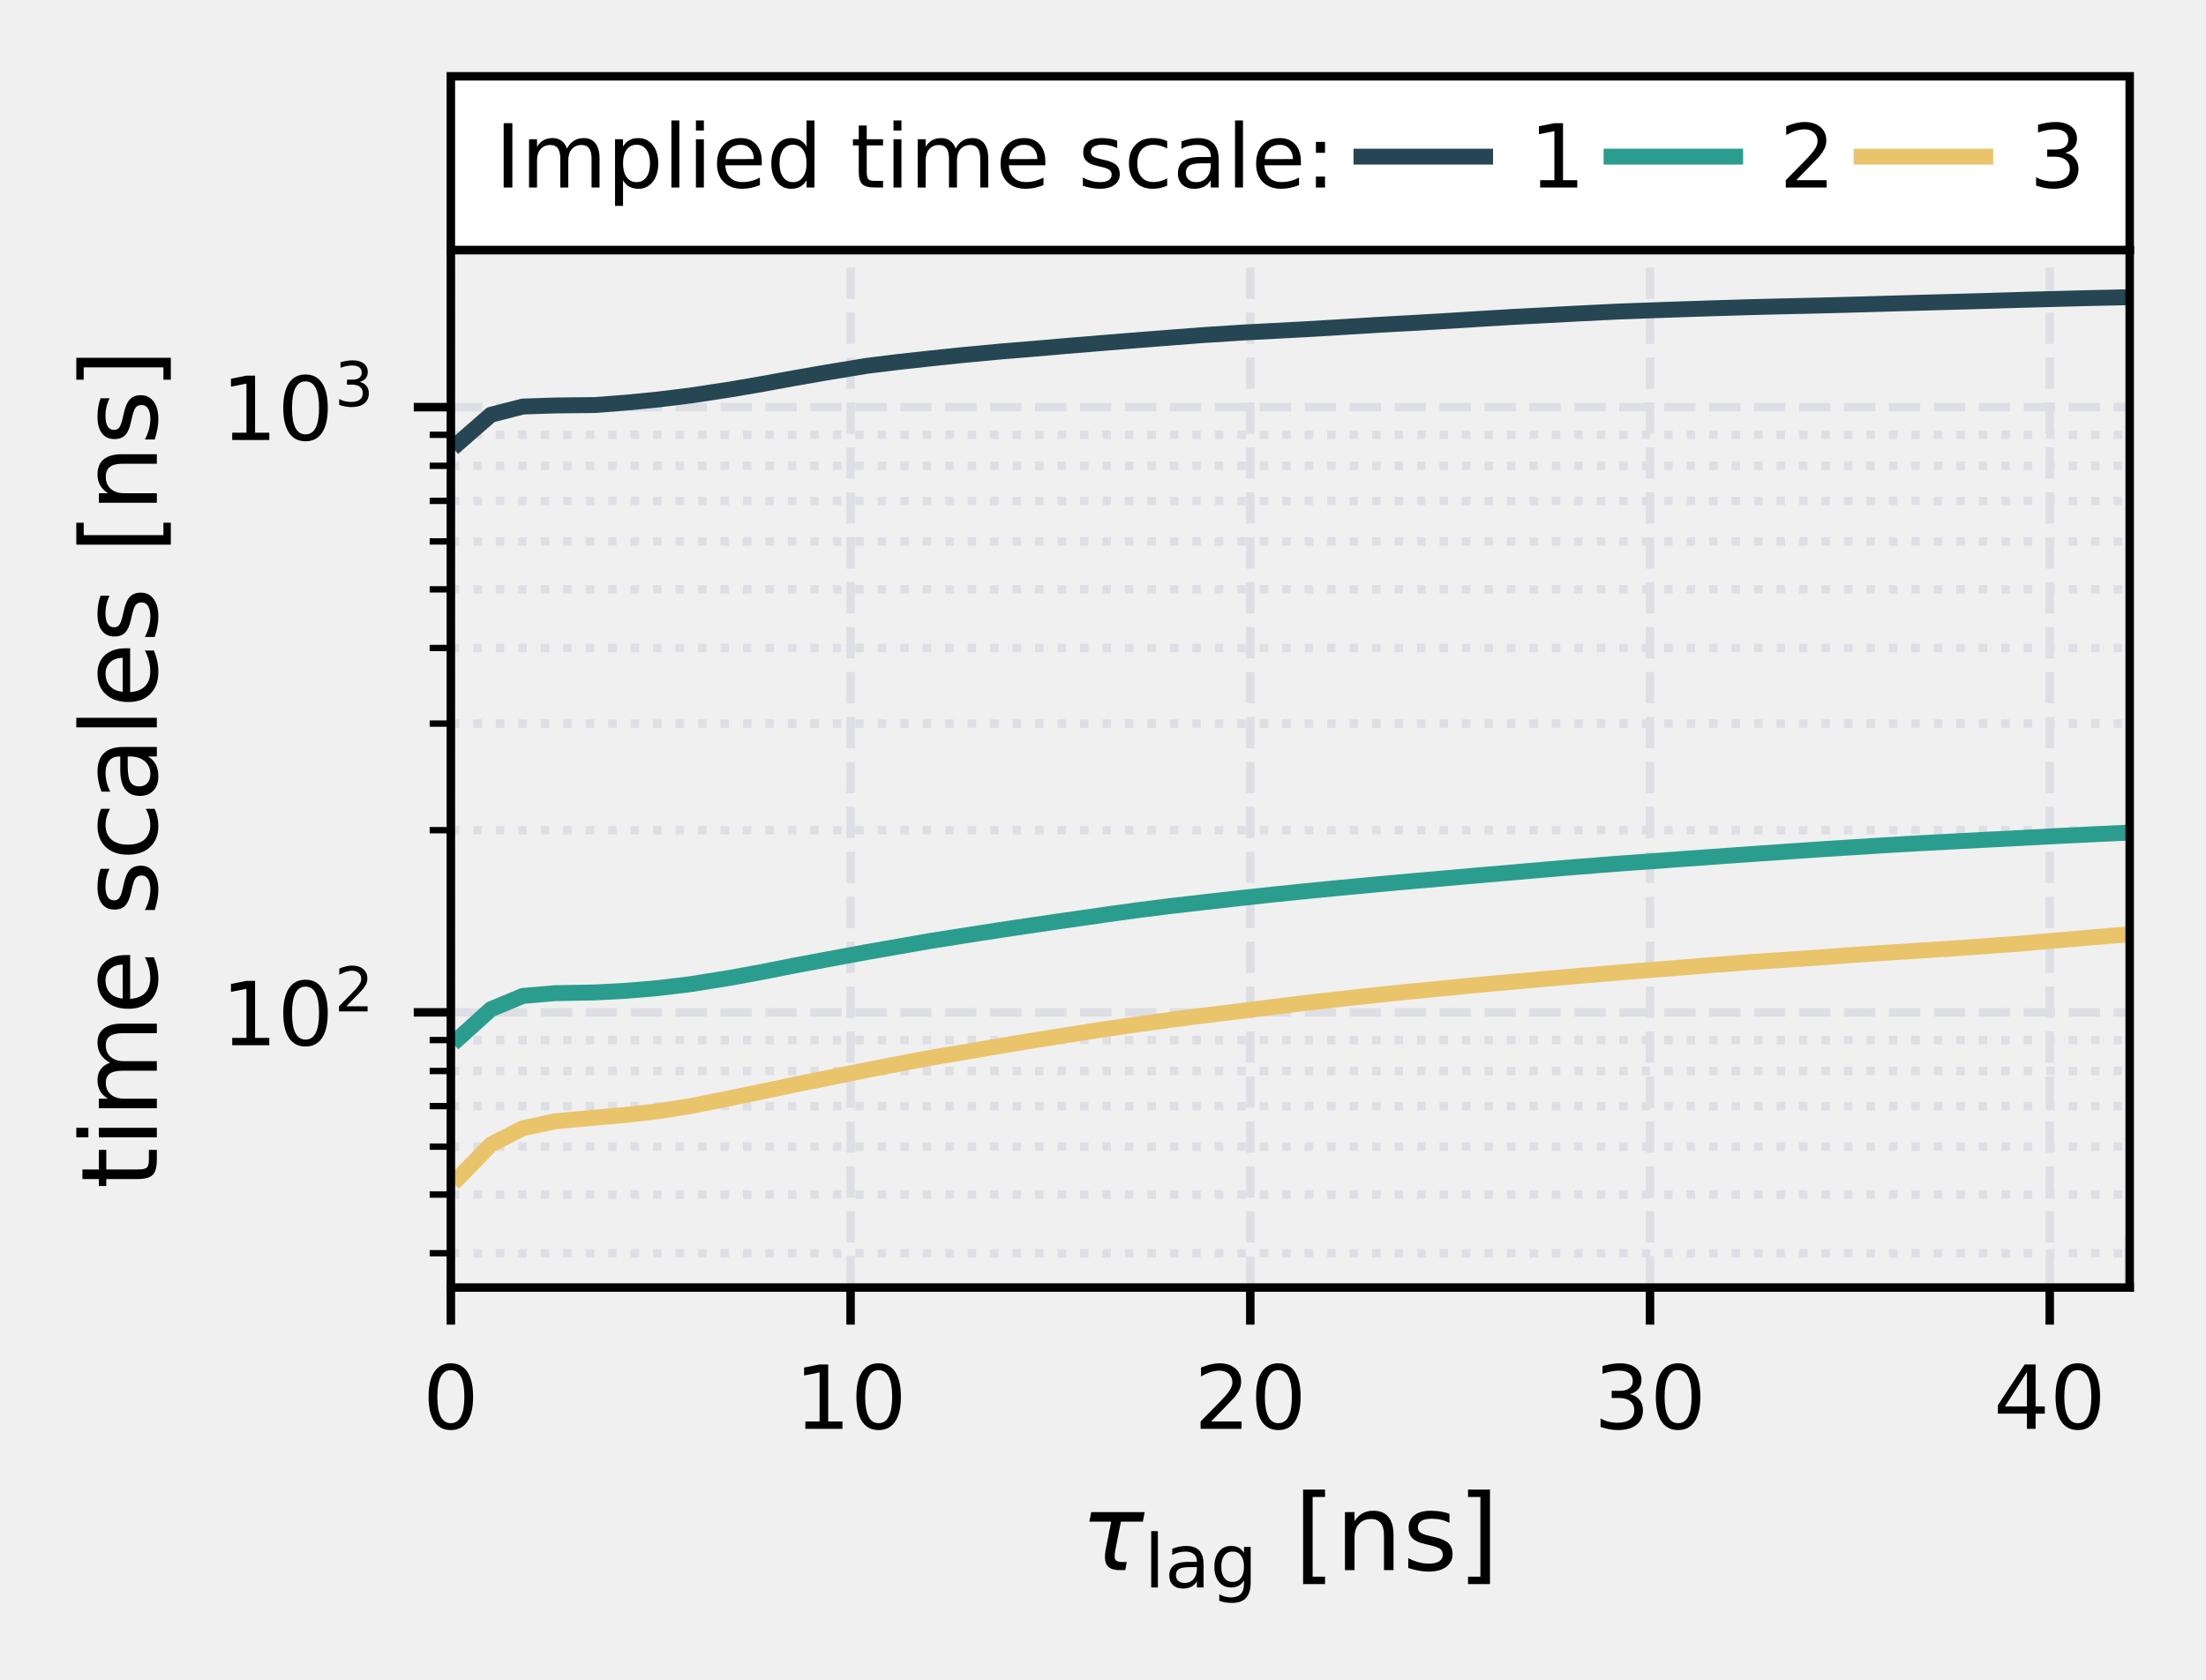
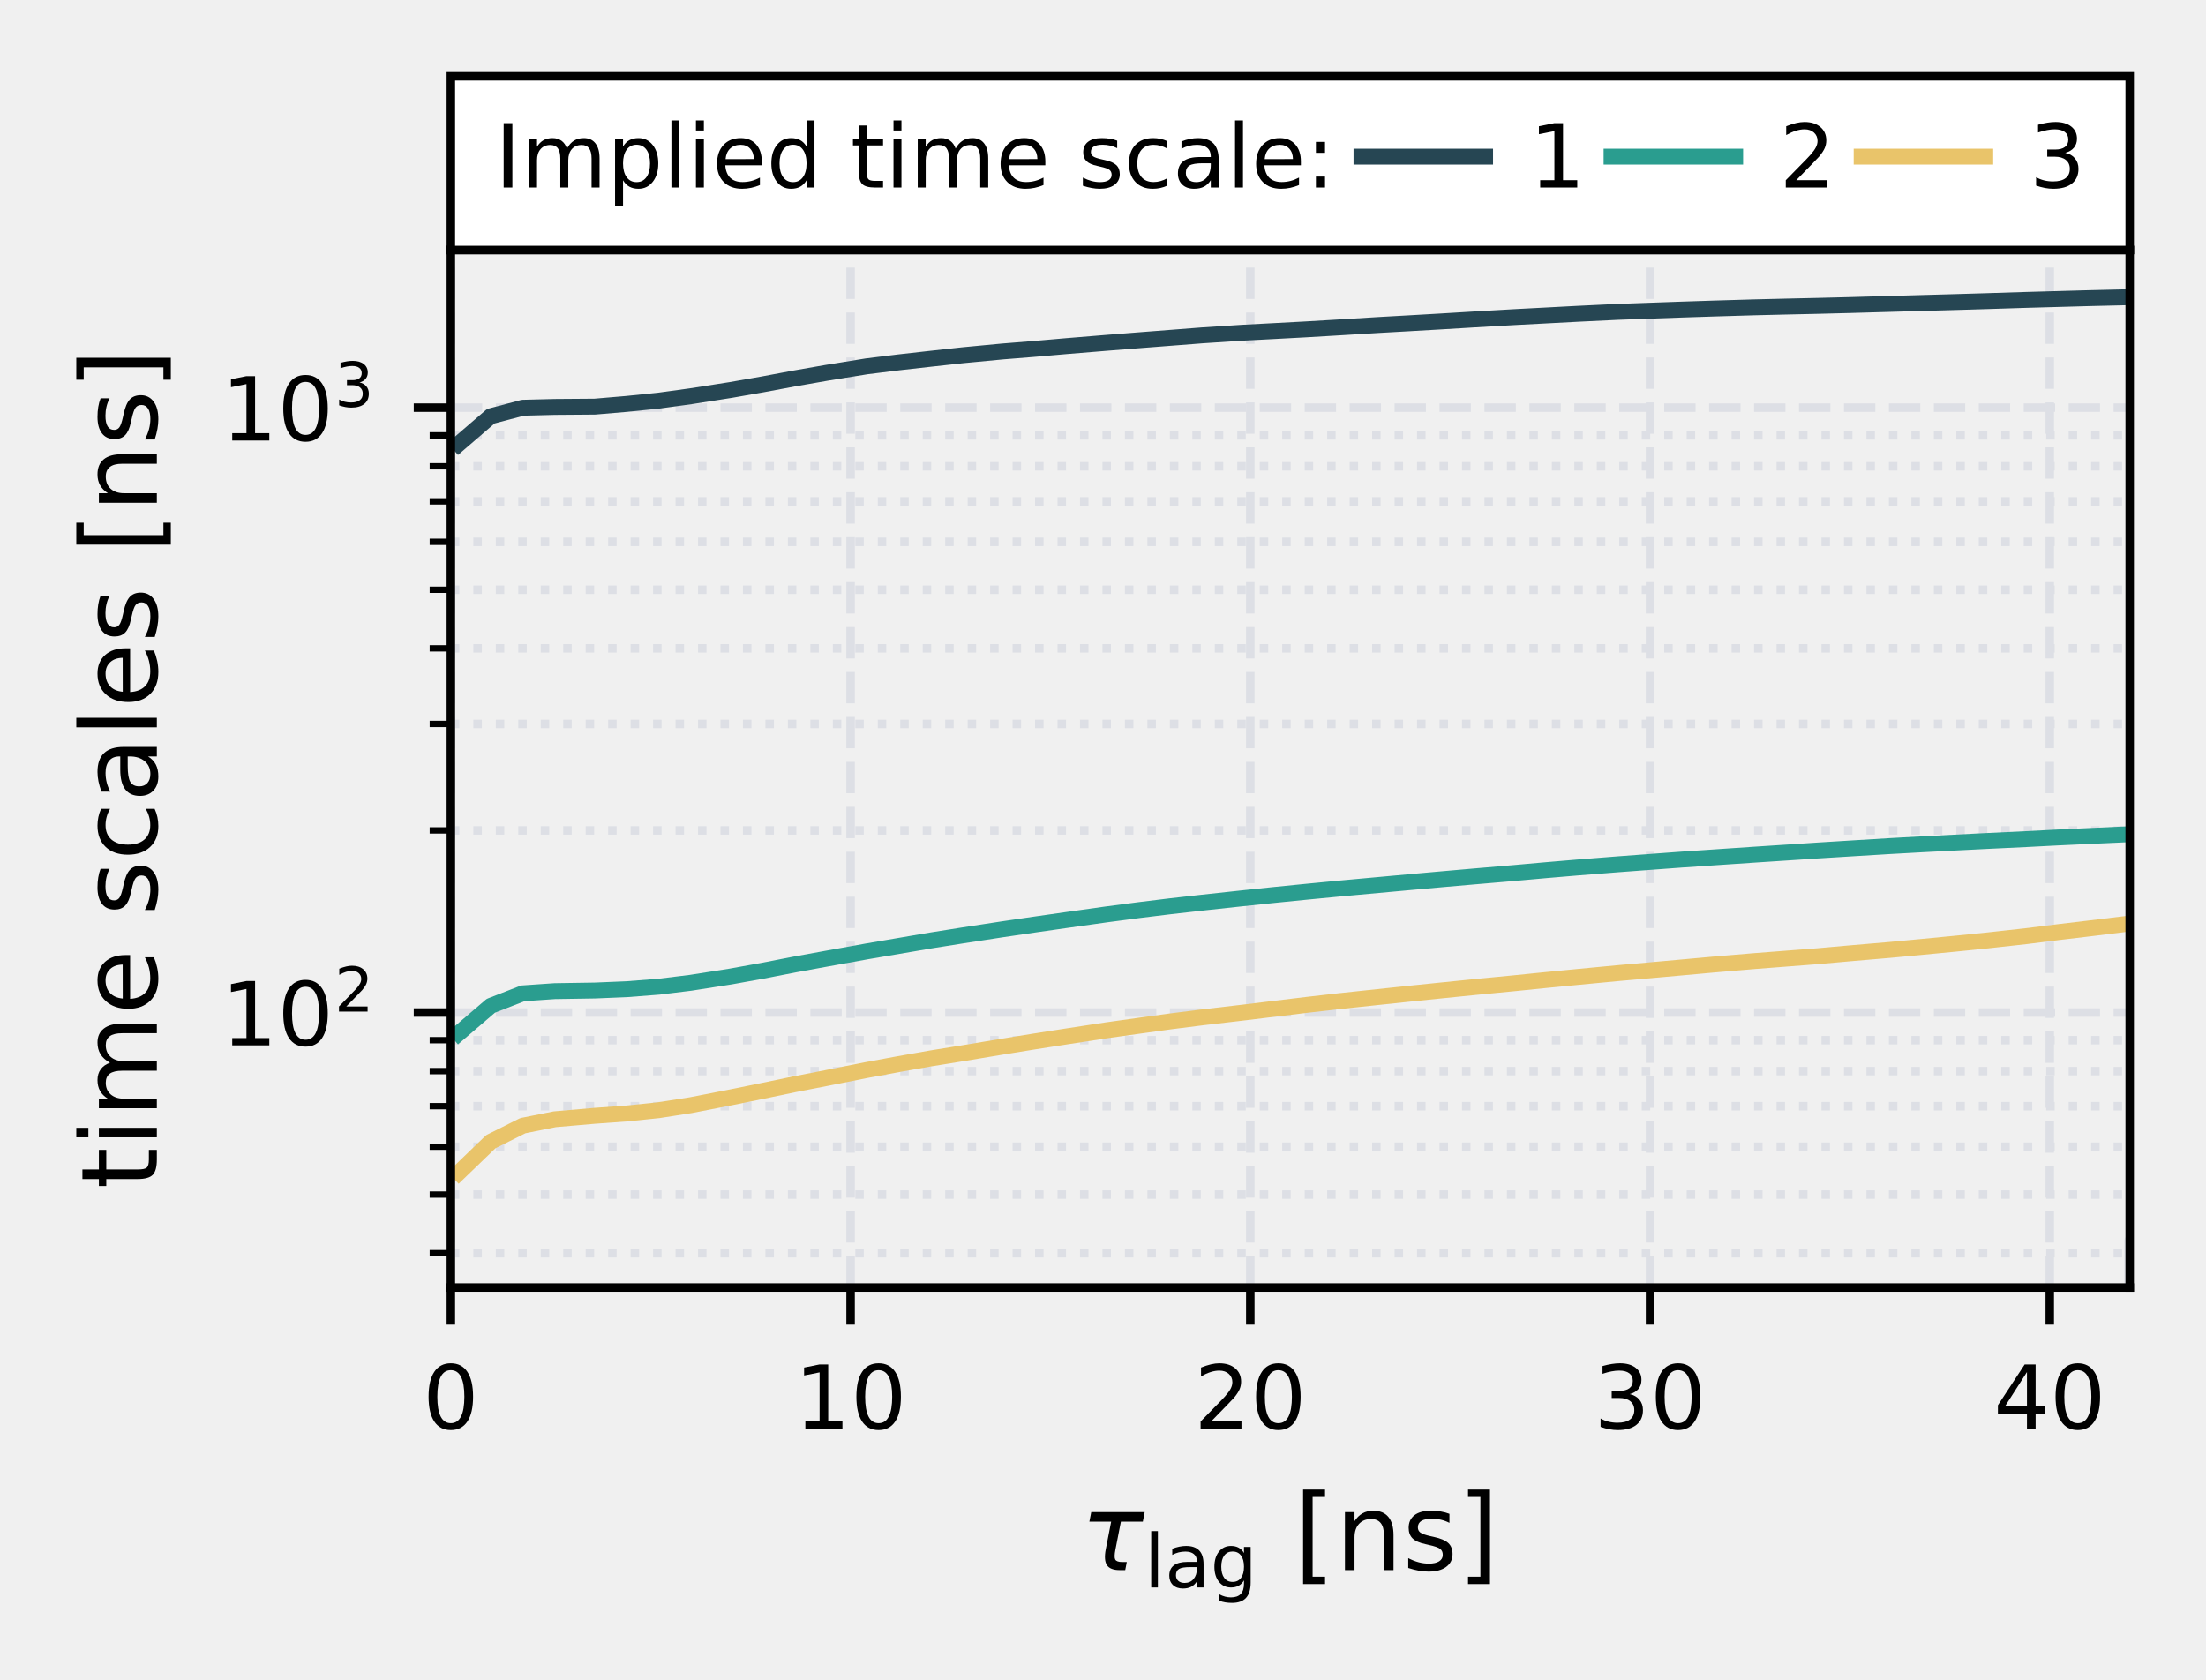
<svg xmlns="http://www.w3.org/2000/svg" xmlns:xlink="http://www.w3.org/1999/xlink" width="208.139pt" height="158.45pt" viewBox="0 0 208.139 158.45" version="1.1">
  <defs>
    <style type="text/css">*{stroke-linejoin: round; stroke-linecap: butt}</style>
  </defs>
  <g id="figure_1">
    <g id="patch_1">
      <path d="M 0 158.45  L 208.139 158.45  L 208.139 0  L 0 0  L 0 158.45  z " style="fill: none" />
    </g>
    <g id="axes_1">
      <g id="patch_2">
        <path d="M 42.539 121.488  L 200.939 121.488  L 200.939 23.592  L 42.539 23.592  L 42.539 121.488  z " style="fill: none" />
      </g>
      <g id="PolyCollection_1">
-         <path d="M 42.539 57316.66  L 42.539 57316.66  L 200.939 117.039  L 200.939 57316.66  L 200.939 57316.66  L 42.539 57316.66  z " clip-path="url(#p5e1bbe1321)" style="fill: #dddfe5; stroke: #dddfe5" />
+         <path d="M 42.539 57281.234  L 42.539 57281.234  L 200.939 117.039  L 200.939 57281.234  L 200.939 57281.234  L 42.539 57281.234  z " clip-path="url(#p0a785eaeee)" style="fill: #dddfe5; stroke: #dddfe5" />
      </g>
      <g id="matplotlib.axis_1">
        <g id="xtick_1">
          <g id="line2d_1">
-             <path d="M 42.539 121.488  L 42.539 23.592  " clip-path="url(#p5e1bbe1321)" style="fill: none; stroke-dasharray: 2.96,1.28; stroke-dashoffset: 0; stroke: #dddfe5; stroke-width: 0.8" />
+             <path d="M 42.539 121.488  L 42.539 23.592  " clip-path="url(#p0a785eaeee)" style="fill: none; stroke-dasharray: 2.96,1.28; stroke-dashoffset: 0; stroke: #dddfe5; stroke-width: 0.8" />
          </g>
          <g id="line2d_2">
            <defs>
-               <path id="m4b404a8643" d="M 0 0  L 0 3.5  " style="stroke: #000000; stroke-width: 0.8" />
-             </defs>
-             <g>
-               <use xlink:href="#m4b404a8643" x="42.539" y="121.488" style="stroke: #000000; stroke-width: 0.8" />
+               <path id="m7b118364c0" d="M 0 0  L 0 3.5  " style="stroke: #000000; stroke-width: 0.8" />
+             </defs>
+             <g>
+               <use xlink:href="#m7b118364c0" x="42.539" y="121.488" style="stroke: #000000; stroke-width: 0.8" />
            </g>
          </g>
          <g id="text_1">
            <g transform="translate(39.88894 134.818) scale(0.0833 -0.0833)">
              <defs>
                <path id="DejaVuSans-30" d="M 2034 4250  Q 1547 4250 1301 3770  Q 1056 3291 1056 2328  Q 1056 1369 1301 889  Q 1547 409 2034 409  Q 2525 409 2770 889  Q 3016 1369 3016 2328  Q 3016 3291 2770 3770  Q 2525 4250 2034 4250  z M 2034 4750  Q 2819 4750 3233 4129  Q 3647 3509 3647 2328  Q 3647 1150 3233 529  Q 2819 -91 2034 -91  Q 1250 -91 836 529  Q 422 1150 422 2328  Q 422 3509 836 4129  Q 1250 4750 2034 4750  z " transform="scale(0.015625)" />
              </defs>
              <use xlink:href="#DejaVuSans-30" />
            </g>
          </g>
        </g>
        <g id="xtick_2">
          <g id="line2d_3">
-             <path d="M 80.253 121.488  L 80.253 23.592  " clip-path="url(#p5e1bbe1321)" style="fill: none; stroke-dasharray: 2.96,1.28; stroke-dashoffset: 0; stroke: #dddfe5; stroke-width: 0.8" />
+             <path d="M 80.253 121.488  L 80.253 23.592  " clip-path="url(#p0a785eaeee)" style="fill: none; stroke-dasharray: 2.96,1.28; stroke-dashoffset: 0; stroke: #dddfe5; stroke-width: 0.8" />
          </g>
          <g id="line2d_4">
            <g>
-               <use xlink:href="#m4b404a8643" x="80.253" y="121.488" style="stroke: #000000; stroke-width: 0.8" />
+               <use xlink:href="#m7b118364c0" x="80.253" y="121.488" style="stroke: #000000; stroke-width: 0.8" />
            </g>
          </g>
          <g id="text_2">
            <g transform="translate(74.95325 134.818) scale(0.0833 -0.0833)">
              <defs>
                <path id="DejaVuSans-31" d="M 794 531  L 1825 531  L 1825 4091  L 703 3866  L 703 4441  L 1819 4666  L 2450 4666  L 2450 531  L 3481 531  L 3481 0  L 794 0  L 794 531  z " transform="scale(0.015625)" />
              </defs>
              <use xlink:href="#DejaVuSans-31" />
              <use xlink:href="#DejaVuSans-30" x="63.623" />
            </g>
          </g>
        </g>
        <g id="xtick_3">
          <g id="line2d_5">
-             <path d="M 117.967 121.488  L 117.967 23.592  " clip-path="url(#p5e1bbe1321)" style="fill: none; stroke-dasharray: 2.96,1.28; stroke-dashoffset: 0; stroke: #dddfe5; stroke-width: 0.8" />
+             <path d="M 117.967 121.488  L 117.967 23.592  " clip-path="url(#p0a785eaeee)" style="fill: none; stroke-dasharray: 2.96,1.28; stroke-dashoffset: 0; stroke: #dddfe5; stroke-width: 0.8" />
          </g>
          <g id="line2d_6">
            <g>
-               <use xlink:href="#m4b404a8643" x="117.967" y="121.488" style="stroke: #000000; stroke-width: 0.8" />
+               <use xlink:href="#m7b118364c0" x="117.967" y="121.488" style="stroke: #000000; stroke-width: 0.8" />
            </g>
          </g>
          <g id="text_3">
            <g transform="translate(112.6675 134.818) scale(0.0833 -0.0833)">
              <defs>
                <path id="DejaVuSans-32" d="M 1228 531  L 3431 531  L 3431 0  L 469 0  L 469 531  Q 828 903 1448 1529  Q 2069 2156 2228 2338  Q 2531 2678 2651 2914  Q 2772 3150 2772 3378  Q 2772 3750 2511 3984  Q 2250 4219 1831 4219  Q 1534 4219 1204 4116  Q 875 4013 500 3803  L 500 4441  Q 881 4594 1212 4672  Q 1544 4750 1819 4750  Q 2544 4750 2975 4387  Q 3406 4025 3406 3419  Q 3406 3131 3298 2873  Q 3191 2616 2906 2266  Q 2828 2175 2409 1742  Q 1991 1309 1228 531  z " transform="scale(0.015625)" />
              </defs>
              <use xlink:href="#DejaVuSans-32" />
              <use xlink:href="#DejaVuSans-30" x="63.623" />
            </g>
          </g>
        </g>
        <g id="xtick_4">
          <g id="line2d_7">
-             <path d="M 155.682 121.488  L 155.682 23.592  " clip-path="url(#p5e1bbe1321)" style="fill: none; stroke-dasharray: 2.96,1.28; stroke-dashoffset: 0; stroke: #dddfe5; stroke-width: 0.8" />
+             <path d="M 155.682 121.488  L 155.682 23.592  " clip-path="url(#p0a785eaeee)" style="fill: none; stroke-dasharray: 2.96,1.28; stroke-dashoffset: 0; stroke: #dddfe5; stroke-width: 0.8" />
          </g>
          <g id="line2d_8">
            <g>
-               <use xlink:href="#m4b404a8643" x="155.682" y="121.488" style="stroke: #000000; stroke-width: 0.8" />
+               <use xlink:href="#m7b118364c0" x="155.682" y="121.488" style="stroke: #000000; stroke-width: 0.8" />
            </g>
          </g>
          <g id="text_4">
            <g transform="translate(150.3818 134.818) scale(0.0833 -0.0833)">
              <defs>
                <path id="DejaVuSans-33" d="M 2597 2516  Q 3050 2419 3304 2112  Q 3559 1806 3559 1356  Q 3559 666 3084 287  Q 2609 -91 1734 -91  Q 1441 -91 1130 -33  Q 819 25 488 141  L 488 750  Q 750 597 1062 519  Q 1375 441 1716 441  Q 2309 441 2620 675  Q 2931 909 2931 1356  Q 2931 1769 2642 2001  Q 2353 2234 1838 2234  L 1294 2234  L 1294 2753  L 1863 2753  Q 2328 2753 2575 2939  Q 2822 3125 2822 3475  Q 2822 3834 2567 4026  Q 2313 4219 1838 4219  Q 1578 4219 1281 4162  Q 984 4106 628 3988  L 628 4550  Q 988 4650 1302 4700  Q 1616 4750 1894 4750  Q 2613 4750 3031 4423  Q 3450 4097 3450 3541  Q 3450 3153 3228 2886  Q 3006 2619 2597 2516  z " transform="scale(0.015625)" />
              </defs>
              <use xlink:href="#DejaVuSans-33" />
              <use xlink:href="#DejaVuSans-30" x="63.623" />
            </g>
          </g>
        </g>
        <g id="xtick_5">
          <g id="line2d_9">
-             <path d="M 193.396 121.488  L 193.396 23.592  " clip-path="url(#p5e1bbe1321)" style="fill: none; stroke-dasharray: 2.96,1.28; stroke-dashoffset: 0; stroke: #dddfe5; stroke-width: 0.8" />
+             <path d="M 193.396 121.488  L 193.396 23.592  " clip-path="url(#p0a785eaeee)" style="fill: none; stroke-dasharray: 2.96,1.28; stroke-dashoffset: 0; stroke: #dddfe5; stroke-width: 0.8" />
          </g>
          <g id="line2d_10">
            <g>
-               <use xlink:href="#m4b404a8643" x="193.396" y="121.488" style="stroke: #000000; stroke-width: 0.8" />
+               <use xlink:href="#m7b118364c0" x="193.396" y="121.488" style="stroke: #000000; stroke-width: 0.8" />
            </g>
          </g>
          <g id="text_5">
            <g transform="translate(188.0961 134.818) scale(0.0833 -0.0833)">
              <defs>
                <path id="DejaVuSans-34" d="M 2419 4116  L 825 1625  L 2419 1625  L 2419 4116  z M 2253 4666  L 3047 4666  L 3047 1625  L 3713 1625  L 3713 1100  L 3047 1100  L 3047 0  L 2419 0  L 2419 1100  L 313 1100  L 313 1709  L 2253 4666  z " transform="scale(0.015625)" />
              </defs>
              <use xlink:href="#DejaVuSans-34" />
              <use xlink:href="#DejaVuSans-30" x="63.623" />
            </g>
          </g>
        </g>
        <g id="text_6">
          <g transform="translate(101.9389 148.1503) scale(0.1 -0.1)">
            <defs>
              <path id="DejaVuSans-Oblique-3c4" d="M 2103 638  Q 2188 488 2525 488  L 2800 488  L 2706 0  L 2363 0  Q 1800 0 1600 300  Q 1403 606 1534 1269  L 1856 2925  L 541 2925  L 653 3500  L 3881 3500  L 3769 2925  L 2444 2925  L 2113 1234  Q 2025 781 2103 638  z " transform="scale(0.015625)" />
              <path id="DejaVuSans-6c" d="M 603 4863  L 1178 4863  L 1178 0  L 603 0  L 603 4863  z " transform="scale(0.015625)" />
              <path id="DejaVuSans-61" d="M 2194 1759  Q 1497 1759 1228 1600  Q 959 1441 959 1056  Q 959 750 1161 570  Q 1363 391 1709 391  Q 2188 391 2477 730  Q 2766 1069 2766 1631  L 2766 1759  L 2194 1759  z M 3341 1997  L 3341 0  L 2766 0  L 2766 531  Q 2569 213 2275 61  Q 1981 -91 1556 -91  Q 1019 -91 701 211  Q 384 513 384 1019  Q 384 1609 779 1909  Q 1175 2209 1959 2209  L 2766 2209  L 2766 2266  Q 2766 2663 2505 2880  Q 2244 3097 1772 3097  Q 1472 3097 1187 3025  Q 903 2953 641 2809  L 641 3341  Q 956 3463 1253 3523  Q 1550 3584 1831 3584  Q 2591 3584 2966 3190  Q 3341 2797 3341 1997  z " transform="scale(0.015625)" />
              <path id="DejaVuSans-67" d="M 2906 1791  Q 2906 2416 2648 2759  Q 2391 3103 1925 3103  Q 1463 3103 1205 2759  Q 947 2416 947 1791  Q 947 1169 1205 825  Q 1463 481 1925 481  Q 2391 481 2648 825  Q 2906 1169 2906 1791  z M 3481 434  Q 3481 -459 3084 -895  Q 2688 -1331 1869 -1331  Q 1566 -1331 1297 -1286  Q 1028 -1241 775 -1147  L 775 -588  Q 1028 -725 1275 -790  Q 1522 -856 1778 -856  Q 2344 -856 2625 -561  Q 2906 -266 2906 331  L 2906 616  Q 2728 306 2450 153  Q 2172 0 1784 0  Q 1141 0 747 490  Q 353 981 353 1791  Q 353 2603 747 3093  Q 1141 3584 1784 3584  Q 2172 3584 2450 3431  Q 2728 3278 2906 2969  L 2906 3500  L 3481 3500  L 3481 434  z " transform="scale(0.015625)" />
              <path id="DejaVuSans-20" transform="scale(0.015625)" />
              <path id="DejaVuSans-5b" d="M 550 4863  L 1875 4863  L 1875 4416  L 1125 4416  L 1125 -397  L 1875 -397  L 1875 -844  L 550 -844  L 550 4863  z " transform="scale(0.015625)" />
              <path id="DejaVuSans-6e" d="M 3513 2113  L 3513 0  L 2938 0  L 2938 2094  Q 2938 2591 2744 2837  Q 2550 3084 2163 3084  Q 1697 3084 1428 2787  Q 1159 2491 1159 1978  L 1159 0  L 581 0  L 581 3500  L 1159 3500  L 1159 2956  Q 1366 3272 1645 3428  Q 1925 3584 2291 3584  Q 2894 3584 3203 3211  Q 3513 2838 3513 2113  z " transform="scale(0.015625)" />
              <path id="DejaVuSans-73" d="M 2834 3397  L 2834 2853  Q 2591 2978 2328 3040  Q 2066 3103 1784 3103  Q 1356 3103 1142 2972  Q 928 2841 928 2578  Q 928 2378 1081 2264  Q 1234 2150 1697 2047  L 1894 2003  Q 2506 1872 2764 1633  Q 3022 1394 3022 966  Q 3022 478 2636 193  Q 2250 -91 1575 -91  Q 1294 -91 989 -36  Q 684 19 347 128  L 347 722  Q 666 556 975 473  Q 1284 391 1588 391  Q 1994 391 2212 530  Q 2431 669 2431 922  Q 2431 1156 2273 1281  Q 2116 1406 1581 1522  L 1381 1569  Q 847 1681 609 1914  Q 372 2147 372 2553  Q 372 3047 722 3315  Q 1072 3584 1716 3584  Q 2034 3584 2315 3537  Q 2597 3491 2834 3397  z " transform="scale(0.015625)" />
              <path id="DejaVuSans-5d" d="M 1947 4863  L 1947 -844  L 622 -844  L 622 -397  L 1369 -397  L 1369 4416  L 622 4416  L 622 4863  L 1947 4863  z " transform="scale(0.015625)" />
            </defs>
            <use xlink:href="#DejaVuSans-Oblique-3c4" transform="translate(0 0.015625)" />
            <use xlink:href="#DejaVuSans-6c" transform="translate(60.20508 -16.39062) scale(0.7)" />
            <use xlink:href="#DejaVuSans-61" transform="translate(79.65332 -16.39062) scale(0.7)" />
            <use xlink:href="#DejaVuSans-67" transform="translate(122.5488 -16.39062) scale(0.7)" />
            <use xlink:href="#DejaVuSans-20" transform="translate(169.7168 0.015625)" />
            <use xlink:href="#DejaVuSans-5b" transform="translate(201.5039 0.015625)" />
            <use xlink:href="#DejaVuSans-6e" transform="translate(240.5176 0.015625)" />
            <use xlink:href="#DejaVuSans-73" transform="translate(303.8965 0.015625)" />
            <use xlink:href="#DejaVuSans-5d" transform="translate(355.9961 0.015625)" />
          </g>
        </g>
      </g>
      <g id="matplotlib.axis_2">
        <g id="ytick_1">
          <g id="line2d_11">
-             <path d="M 42.539 95.524  L 200.939 95.524  " clip-path="url(#p5e1bbe1321)" style="fill: none; stroke-dasharray: 2.96,1.28; stroke-dashoffset: 0; stroke: #dddfe5; stroke-width: 0.8" />
+             <path d="M 42.539 95.537  L 200.939 95.537  " clip-path="url(#p0a785eaeee)" style="fill: none; stroke-dasharray: 2.96,1.28; stroke-dashoffset: 0; stroke: #dddfe5; stroke-width: 0.8" />
          </g>
          <g id="line2d_12">
            <defs>
-               <path id="mf080229a9a" d="M 0 0  L -3.5 0  " style="stroke: #000000; stroke-width: 0.8" />
-             </defs>
-             <g>
-               <use xlink:href="#mf080229a9a" x="42.539" y="95.524" style="stroke: #000000; stroke-width: 0.8" />
+               <path id="m538c0ad10c" d="M 0 0  L -3.5 0  " style="stroke: #000000; stroke-width: 0.8" />
+             </defs>
+             <g>
+               <use xlink:href="#m538c0ad10c" x="42.539" y="95.537" style="stroke: #000000; stroke-width: 0.8" />
            </g>
          </g>
          <g id="text_7">
-             <g transform="translate(20.87813 98.68829) scale(0.0833 -0.0833)">
+             <g transform="translate(20.87813 98.70162) scale(0.0833 -0.0833)">
              <use xlink:href="#DejaVuSans-31" transform="translate(0 0.765625)" />
              <use xlink:href="#DejaVuSans-30" transform="translate(63.62305 0.765625)" />
              <use xlink:href="#DejaVuSans-32" transform="translate(128.2031 39.04688) scale(0.7)" />
            </g>
          </g>
        </g>
        <g id="ytick_2">
          <g id="line2d_13">
-             <path d="M 42.539 38.417  L 200.939 38.417  " clip-path="url(#p5e1bbe1321)" style="fill: none; stroke-dasharray: 2.96,1.28; stroke-dashoffset: 0; stroke: #dddfe5; stroke-width: 0.8" />
+             <path d="M 42.539 38.465  L 200.939 38.465  " clip-path="url(#p0a785eaeee)" style="fill: none; stroke-dasharray: 2.96,1.28; stroke-dashoffset: 0; stroke: #dddfe5; stroke-width: 0.8" />
          </g>
          <g id="line2d_14">
            <g>
-               <use xlink:href="#mf080229a9a" x="42.539" y="38.417" style="stroke: #000000; stroke-width: 0.8" />
+               <use xlink:href="#m538c0ad10c" x="42.539" y="38.465" style="stroke: #000000; stroke-width: 0.8" />
            </g>
          </g>
          <g id="text_8">
-             <g transform="translate(20.87813 41.58137) scale(0.0833 -0.0833)">
+             <g transform="translate(20.87813 41.63006) scale(0.0833 -0.0833)">
              <use xlink:href="#DejaVuSans-31" transform="translate(0 0.765625)" />
              <use xlink:href="#DejaVuSans-30" transform="translate(63.62305 0.765625)" />
              <use xlink:href="#DejaVuSans-33" transform="translate(128.2031 39.04688) scale(0.7)" />
            </g>
          </g>
        </g>
        <g id="ytick_3">
          <g id="line2d_15">
-             <path d="M 42.539 118.249  L 200.939 118.249  " clip-path="url(#p5e1bbe1321)" style="fill: none; stroke-dasharray: 0.8,1.32; stroke-dashoffset: 0; stroke: #dddfe5; stroke-width: 0.8" />
+             <path d="M 42.539 118.248  L 200.939 118.248  " clip-path="url(#p0a785eaeee)" style="fill: none; stroke-dasharray: 0.8,1.32; stroke-dashoffset: 0; stroke: #dddfe5; stroke-width: 0.8" />
          </g>
          <g id="line2d_16">
            <defs>
-               <path id="m52ad1371ba" d="M 0 0  L -2 0  " style="stroke: #000000; stroke-width: 0.6" />
-             </defs>
-             <g>
-               <use xlink:href="#m52ad1371ba" x="42.539" y="118.249" style="stroke: #000000; stroke-width: 0.6" />
+               <path id="mcfe4dfa113" d="M 0 0  L -2 0  " style="stroke: #000000; stroke-width: 0.6" />
+             </defs>
+             <g>
+               <use xlink:href="#mcfe4dfa113" x="42.539" y="118.248" style="stroke: #000000; stroke-width: 0.6" />
            </g>
          </g>
        </g>
        <g id="ytick_4">
          <g id="line2d_17">
-             <path d="M 42.539 112.714  L 200.939 112.714  " clip-path="url(#p5e1bbe1321)" style="fill: none; stroke-dasharray: 0.8,1.32; stroke-dashoffset: 0; stroke: #dddfe5; stroke-width: 0.8" />
+             <path d="M 42.539 112.717  L 200.939 112.717  " clip-path="url(#p0a785eaeee)" style="fill: none; stroke-dasharray: 0.8,1.32; stroke-dashoffset: 0; stroke: #dddfe5; stroke-width: 0.8" />
          </g>
          <g id="line2d_18">
            <g>
-               <use xlink:href="#m52ad1371ba" x="42.539" y="112.714" style="stroke: #000000; stroke-width: 0.6" />
+               <use xlink:href="#mcfe4dfa113" x="42.539" y="112.717" style="stroke: #000000; stroke-width: 0.6" />
            </g>
          </g>
        </g>
        <g id="ytick_5">
          <g id="line2d_19">
-             <path d="M 42.539 108.193  L 200.939 108.193  " clip-path="url(#p5e1bbe1321)" style="fill: none; stroke-dasharray: 0.8,1.32; stroke-dashoffset: 0; stroke: #dddfe5; stroke-width: 0.8" />
+             <path d="M 42.539 108.198  L 200.939 108.198  " clip-path="url(#p0a785eaeee)" style="fill: none; stroke-dasharray: 0.8,1.32; stroke-dashoffset: 0; stroke: #dddfe5; stroke-width: 0.8" />
          </g>
          <g id="line2d_20">
            <g>
-               <use xlink:href="#m52ad1371ba" x="42.539" y="108.193" style="stroke: #000000; stroke-width: 0.6" />
+               <use xlink:href="#mcfe4dfa113" x="42.539" y="108.198" style="stroke: #000000; stroke-width: 0.6" />
            </g>
          </g>
        </g>
        <g id="ytick_6">
          <g id="line2d_21">
-             <path d="M 42.539 104.37  L 200.939 104.37  " clip-path="url(#p5e1bbe1321)" style="fill: none; stroke-dasharray: 0.8,1.32; stroke-dashoffset: 0; stroke: #dddfe5; stroke-width: 0.8" />
+             <path d="M 42.539 104.377  L 200.939 104.377  " clip-path="url(#p0a785eaeee)" style="fill: none; stroke-dasharray: 0.8,1.32; stroke-dashoffset: 0; stroke: #dddfe5; stroke-width: 0.8" />
          </g>
          <g id="line2d_22">
            <g>
-               <use xlink:href="#m52ad1371ba" x="42.539" y="104.37" style="stroke: #000000; stroke-width: 0.6" />
+               <use xlink:href="#mcfe4dfa113" x="42.539" y="104.377" style="stroke: #000000; stroke-width: 0.6" />
            </g>
          </g>
        </g>
        <g id="ytick_7">
          <g id="line2d_23">
-             <path d="M 42.539 101.058  L 200.939 101.058  " clip-path="url(#p5e1bbe1321)" style="fill: none; stroke-dasharray: 0.8,1.32; stroke-dashoffset: 0; stroke: #dddfe5; stroke-width: 0.8" />
+             <path d="M 42.539 101.068  L 200.939 101.068  " clip-path="url(#p0a785eaeee)" style="fill: none; stroke-dasharray: 0.8,1.32; stroke-dashoffset: 0; stroke: #dddfe5; stroke-width: 0.8" />
          </g>
          <g id="line2d_24">
            <g>
-               <use xlink:href="#m52ad1371ba" x="42.539" y="101.058" style="stroke: #000000; stroke-width: 0.6" />
+               <use xlink:href="#mcfe4dfa113" x="42.539" y="101.068" style="stroke: #000000; stroke-width: 0.6" />
            </g>
          </g>
        </g>
        <g id="ytick_8">
          <g id="line2d_25">
-             <path d="M 42.539 98.137  L 200.939 98.137  " clip-path="url(#p5e1bbe1321)" style="fill: none; stroke-dasharray: 0.8,1.32; stroke-dashoffset: 0; stroke: #dddfe5; stroke-width: 0.8" />
+             <path d="M 42.539 98.148  L 200.939 98.148  " clip-path="url(#p0a785eaeee)" style="fill: none; stroke-dasharray: 0.8,1.32; stroke-dashoffset: 0; stroke: #dddfe5; stroke-width: 0.8" />
          </g>
          <g id="line2d_26">
            <g>
-               <use xlink:href="#m52ad1371ba" x="42.539" y="98.137" style="stroke: #000000; stroke-width: 0.6" />
+               <use xlink:href="#mcfe4dfa113" x="42.539" y="98.148" style="stroke: #000000; stroke-width: 0.6" />
            </g>
          </g>
        </g>
        <g id="ytick_9">
          <g id="line2d_27">
-             <path d="M 42.539 78.333  L 200.939 78.333  " clip-path="url(#p5e1bbe1321)" style="fill: none; stroke-dasharray: 0.8,1.32; stroke-dashoffset: 0; stroke: #dddfe5; stroke-width: 0.8" />
+             <path d="M 42.539 78.357  L 200.939 78.357  " clip-path="url(#p0a785eaeee)" style="fill: none; stroke-dasharray: 0.8,1.32; stroke-dashoffset: 0; stroke: #dddfe5; stroke-width: 0.8" />
          </g>
          <g id="line2d_28">
            <g>
-               <use xlink:href="#m52ad1371ba" x="42.539" y="78.333" style="stroke: #000000; stroke-width: 0.6" />
+               <use xlink:href="#mcfe4dfa113" x="42.539" y="78.357" style="stroke: #000000; stroke-width: 0.6" />
            </g>
          </g>
        </g>
        <g id="ytick_10">
          <g id="line2d_29">
-             <path d="M 42.539 68.277  L 200.939 68.277  " clip-path="url(#p5e1bbe1321)" style="fill: none; stroke-dasharray: 0.8,1.32; stroke-dashoffset: 0; stroke: #dddfe5; stroke-width: 0.8" />
+             <path d="M 42.539 68.307  L 200.939 68.307  " clip-path="url(#p0a785eaeee)" style="fill: none; stroke-dasharray: 0.8,1.32; stroke-dashoffset: 0; stroke: #dddfe5; stroke-width: 0.8" />
          </g>
          <g id="line2d_30">
            <g>
-               <use xlink:href="#m52ad1371ba" x="42.539" y="68.277" style="stroke: #000000; stroke-width: 0.6" />
+               <use xlink:href="#mcfe4dfa113" x="42.539" y="68.307" style="stroke: #000000; stroke-width: 0.6" />
            </g>
          </g>
        </g>
        <g id="ytick_11">
          <g id="line2d_31">
-             <path d="M 42.539 61.142  L 200.939 61.142  " clip-path="url(#p5e1bbe1321)" style="fill: none; stroke-dasharray: 0.8,1.32; stroke-dashoffset: 0; stroke: #dddfe5; stroke-width: 0.8" />
+             <path d="M 42.539 61.176  L 200.939 61.176  " clip-path="url(#p0a785eaeee)" style="fill: none; stroke-dasharray: 0.8,1.32; stroke-dashoffset: 0; stroke: #dddfe5; stroke-width: 0.8" />
          </g>
          <g id="line2d_32">
            <g>
-               <use xlink:href="#m52ad1371ba" x="42.539" y="61.142" style="stroke: #000000; stroke-width: 0.6" />
+               <use xlink:href="#mcfe4dfa113" x="42.539" y="61.176" style="stroke: #000000; stroke-width: 0.6" />
            </g>
          </g>
        </g>
        <g id="ytick_12">
          <g id="line2d_33">
-             <path d="M 42.539 55.608  L 200.939 55.608  " clip-path="url(#p5e1bbe1321)" style="fill: none; stroke-dasharray: 0.8,1.32; stroke-dashoffset: 0; stroke: #dddfe5; stroke-width: 0.8" />
+             <path d="M 42.539 55.646  L 200.939 55.646  " clip-path="url(#p0a785eaeee)" style="fill: none; stroke-dasharray: 0.8,1.32; stroke-dashoffset: 0; stroke: #dddfe5; stroke-width: 0.8" />
          </g>
          <g id="line2d_34">
            <g>
-               <use xlink:href="#m52ad1371ba" x="42.539" y="55.608" style="stroke: #000000; stroke-width: 0.6" />
+               <use xlink:href="#mcfe4dfa113" x="42.539" y="55.646" style="stroke: #000000; stroke-width: 0.6" />
            </g>
          </g>
        </g>
        <g id="ytick_13">
          <g id="line2d_35">
-             <path d="M 42.539 51.086  L 200.939 51.086  " clip-path="url(#p5e1bbe1321)" style="fill: none; stroke-dasharray: 0.8,1.32; stroke-dashoffset: 0; stroke: #dddfe5; stroke-width: 0.8" />
+             <path d="M 42.539 51.127  L 200.939 51.127  " clip-path="url(#p0a785eaeee)" style="fill: none; stroke-dasharray: 0.8,1.32; stroke-dashoffset: 0; stroke: #dddfe5; stroke-width: 0.8" />
          </g>
          <g id="line2d_36">
            <g>
-               <use xlink:href="#m52ad1371ba" x="42.539" y="51.086" style="stroke: #000000; stroke-width: 0.6" />
+               <use xlink:href="#mcfe4dfa113" x="42.539" y="51.127" style="stroke: #000000; stroke-width: 0.6" />
            </g>
          </g>
        </g>
        <g id="ytick_14">
          <g id="line2d_37">
-             <path d="M 42.539 47.263  L 200.939 47.263  " clip-path="url(#p5e1bbe1321)" style="fill: none; stroke-dasharray: 0.8,1.32; stroke-dashoffset: 0; stroke: #dddfe5; stroke-width: 0.8" />
+             <path d="M 42.539 47.306  L 200.939 47.306  " clip-path="url(#p0a785eaeee)" style="fill: none; stroke-dasharray: 0.8,1.32; stroke-dashoffset: 0; stroke: #dddfe5; stroke-width: 0.8" />
          </g>
          <g id="line2d_38">
            <g>
-               <use xlink:href="#m52ad1371ba" x="42.539" y="47.263" style="stroke: #000000; stroke-width: 0.6" />
+               <use xlink:href="#mcfe4dfa113" x="42.539" y="47.306" style="stroke: #000000; stroke-width: 0.6" />
            </g>
          </g>
        </g>
        <g id="ytick_15">
          <g id="line2d_39">
-             <path d="M 42.539 43.951  L 200.939 43.951  " clip-path="url(#p5e1bbe1321)" style="fill: none; stroke-dasharray: 0.8,1.32; stroke-dashoffset: 0; stroke: #dddfe5; stroke-width: 0.8" />
+             <path d="M 42.539 43.996  L 200.939 43.996  " clip-path="url(#p0a785eaeee)" style="fill: none; stroke-dasharray: 0.8,1.32; stroke-dashoffset: 0; stroke: #dddfe5; stroke-width: 0.8" />
          </g>
          <g id="line2d_40">
            <g>
-               <use xlink:href="#m52ad1371ba" x="42.539" y="43.951" style="stroke: #000000; stroke-width: 0.6" />
+               <use xlink:href="#mcfe4dfa113" x="42.539" y="43.996" style="stroke: #000000; stroke-width: 0.6" />
            </g>
          </g>
        </g>
        <g id="ytick_16">
          <g id="line2d_41">
-             <path d="M 42.539 41.03  L 200.939 41.03  " clip-path="url(#p5e1bbe1321)" style="fill: none; stroke-dasharray: 0.8,1.32; stroke-dashoffset: 0; stroke: #dddfe5; stroke-width: 0.8" />
+             <path d="M 42.539 41.077  L 200.939 41.077  " clip-path="url(#p0a785eaeee)" style="fill: none; stroke-dasharray: 0.8,1.32; stroke-dashoffset: 0; stroke: #dddfe5; stroke-width: 0.8" />
          </g>
          <g id="line2d_42">
            <g>
-               <use xlink:href="#m52ad1371ba" x="42.539" y="41.03" style="stroke: #000000; stroke-width: 0.6" />
+               <use xlink:href="#mcfe4dfa113" x="42.539" y="41.077" style="stroke: #000000; stroke-width: 0.6" />
            </g>
          </g>
        </g>
        <g id="text_9">
          <g transform="translate(14.79844 112.1777) rotate(-90) scale(0.1 -0.1)">
            <defs>
              <path id="DejaVuSans-74" d="M 1172 4494  L 1172 3500  L 2356 3500  L 2356 3053  L 1172 3053  L 1172 1153  Q 1172 725 1289 603  Q 1406 481 1766 481  L 2356 481  L 2356 0  L 1766 0  Q 1100 0 847 248  Q 594 497 594 1153  L 594 3053  L 172 3053  L 172 3500  L 594 3500  L 594 4494  L 1172 4494  z " transform="scale(0.015625)" />
              <path id="DejaVuSans-69" d="M 603 3500  L 1178 3500  L 1178 0  L 603 0  L 603 3500  z M 603 4863  L 1178 4863  L 1178 4134  L 603 4134  L 603 4863  z " transform="scale(0.015625)" />
              <path id="DejaVuSans-6d" d="M 3328 2828  Q 3544 3216 3844 3400  Q 4144 3584 4550 3584  Q 5097 3584 5394 3201  Q 5691 2819 5691 2113  L 5691 0  L 5113 0  L 5113 2094  Q 5113 2597 4934 2840  Q 4756 3084 4391 3084  Q 3944 3084 3684 2787  Q 3425 2491 3425 1978  L 3425 0  L 2847 0  L 2847 2094  Q 2847 2600 2669 2842  Q 2491 3084 2119 3084  Q 1678 3084 1418 2786  Q 1159 2488 1159 1978  L 1159 0  L 581 0  L 581 3500  L 1159 3500  L 1159 2956  Q 1356 3278 1631 3431  Q 1906 3584 2284 3584  Q 2666 3584 2933 3390  Q 3200 3197 3328 2828  z " transform="scale(0.015625)" />
              <path id="DejaVuSans-65" d="M 3597 1894  L 3597 1613  L 953 1613  Q 991 1019 1311 708  Q 1631 397 2203 397  Q 2534 397 2845 478  Q 3156 559 3463 722  L 3463 178  Q 3153 47 2828 -22  Q 2503 -91 2169 -91  Q 1331 -91 842 396  Q 353 884 353 1716  Q 353 2575 817 3079  Q 1281 3584 2069 3584  Q 2775 3584 3186 3129  Q 3597 2675 3597 1894  z M 3022 2063  Q 3016 2534 2758 2815  Q 2500 3097 2075 3097  Q 1594 3097 1305 2825  Q 1016 2553 972 2059  L 3022 2063  z " transform="scale(0.015625)" />
              <path id="DejaVuSans-63" d="M 3122 3366  L 3122 2828  Q 2878 2963 2633 3030  Q 2388 3097 2138 3097  Q 1578 3097 1268 2742  Q 959 2388 959 1747  Q 959 1106 1268 751  Q 1578 397 2138 397  Q 2388 397 2633 464  Q 2878 531 3122 666  L 3122 134  Q 2881 22 2623 -34  Q 2366 -91 2075 -91  Q 1284 -91 818 406  Q 353 903 353 1747  Q 353 2603 823 3093  Q 1294 3584 2113 3584  Q 2378 3584 2631 3529  Q 2884 3475 3122 3366  z " transform="scale(0.015625)" />
            </defs>
            <use xlink:href="#DejaVuSans-74" />
            <use xlink:href="#DejaVuSans-69" x="39.209" />
            <use xlink:href="#DejaVuSans-6d" x="66.992" />
            <use xlink:href="#DejaVuSans-65" x="164.404" />
            <use xlink:href="#DejaVuSans-20" x="225.928" />
            <use xlink:href="#DejaVuSans-73" x="257.715" />
            <use xlink:href="#DejaVuSans-63" x="309.814" />
            <use xlink:href="#DejaVuSans-61" x="364.795" />
            <use xlink:href="#DejaVuSans-6c" x="426.074" />
            <use xlink:href="#DejaVuSans-65" x="453.857" />
            <use xlink:href="#DejaVuSans-73" x="515.381" />
            <use xlink:href="#DejaVuSans-20" x="567.48" />
            <use xlink:href="#DejaVuSans-5b" x="599.268" />
            <use xlink:href="#DejaVuSans-6e" x="638.281" />
            <use xlink:href="#DejaVuSans-73" x="701.66" />
            <use xlink:href="#DejaVuSans-5d" x="753.76" />
          </g>
        </g>
      </g>
      <g id="line2d_43">
-         <path d="M 43.293 41.772  L 46.31 39.138  L 49.327 38.36  L 52.345 38.258  L 56.116 38.219  L 59.133 37.988  L 62.15 37.69  L 65.167 37.316  L 68.939 36.744  L 71.956 36.223  L 74.973 35.671  L 77.99 35.147  L 81.762 34.523  L 84.779 34.15  L 87.796 33.819  L 90.813 33.505  L 94.585 33.152  L 97.602 32.905  L 100.619 32.642  L 104.39 32.333  L 107.407 32.091  L 110.425 31.855  L 113.442 31.623  L 117.213 31.381  L 120.23 31.223  L 123.247 31.062  L 126.265 30.884  L 130.036 30.652  L 133.053 30.486  L 136.07 30.312  L 139.087 30.124  L 142.859 29.898  L 145.876 29.742  L 148.893 29.582  L 152.665 29.398  L 155.682 29.288  L 158.699 29.182  L 161.716 29.084  L 165.487 28.972  L 168.505 28.899  L 171.522 28.832  L 174.539 28.753  L 178.31 28.646  L 181.327 28.561  L 184.345 28.479  L 187.362 28.393  L 191.133 28.282  L 194.15 28.203  L 197.167 28.124  L 200.939 28.042  " clip-path="url(#p5e1bbe1321)" style="fill: none; stroke: #264653; stroke-width: 1.5; stroke-linecap: square" />
+         <path d="M 43.293 41.871  L 46.31 39.273  L 49.327 38.473  L 52.345 38.396  L 56.116 38.368  L 59.133 38.111  L 62.15 37.803  L 65.167 37.389  L 68.939 36.798  L 71.956 36.269  L 74.973 35.706  L 77.99 35.178  L 81.762 34.567  L 84.779 34.194  L 87.796 33.854  L 90.813 33.522  L 94.585 33.164  L 97.602 32.922  L 100.619 32.66  L 104.39 32.35  L 107.407 32.111  L 110.425 31.877  L 113.442 31.643  L 117.213 31.397  L 120.23 31.239  L 123.247 31.077  L 126.265 30.898  L 130.036 30.668  L 133.053 30.499  L 136.07 30.325  L 139.087 30.143  L 142.859 29.925  L 145.876 29.767  L 148.893 29.607  L 152.665 29.426  L 155.682 29.317  L 158.699 29.211  L 161.716 29.113  L 165.487 29.001  L 168.505 28.928  L 171.522 28.861  L 174.539 28.785  L 178.31 28.678  L 181.327 28.592  L 184.345 28.508  L 187.362 28.419  L 191.133 28.299  L 194.15 28.215  L 197.167 28.131  L 200.939 28.042  " clip-path="url(#p0a785eaeee)" style="fill: none; stroke: #264653; stroke-width: 1.5; stroke-linecap: square" />
      </g>
      <g id="line2d_44">
-         <path d="M 43.293 97.957  L 46.31 95.227  L 49.327 93.974  L 52.345 93.712  L 56.116 93.645  L 59.133 93.484  L 62.15 93.225  L 65.167 92.861  L 68.939 92.255  L 71.956 91.699  L 74.973 91.101  L 77.99 90.537  L 81.762 89.839  L 84.779 89.309  L 87.796 88.782  L 90.813 88.305  L 94.585 87.72  L 97.602 87.271  L 100.619 86.831  L 104.39 86.289  L 107.407 85.872  L 110.425 85.492  L 113.442 85.144  L 117.213 84.72  L 120.23 84.391  L 123.247 84.084  L 126.265 83.789  L 130.036 83.433  L 133.053 83.162  L 136.07 82.898  L 139.087 82.631  L 142.859 82.306  L 145.876 82.04  L 148.893 81.788  L 152.665 81.494  L 155.682 81.276  L 158.699 81.055  L 161.716 80.838  L 165.487 80.569  L 168.505 80.363  L 171.522 80.156  L 174.539 79.962  L 178.31 79.725  L 181.327 79.555  L 184.345 79.394  L 187.362 79.237  L 191.133 79.044  L 194.15 78.883  L 197.167 78.735  L 200.939 78.557  " clip-path="url(#p5e1bbe1321)" style="fill: none; stroke: #2a9d8f; stroke-width: 1.5; stroke-linecap: square" />
+         <path d="M 43.293 97.487  L 46.31 94.903  L 49.327 93.729  L 52.345 93.52  L 56.116 93.462  L 59.133 93.336  L 62.15 93.102  L 65.167 92.732  L 68.939 92.14  L 71.956 91.595  L 74.973 91.007  L 77.99 90.455  L 81.762 89.773  L 84.779 89.258  L 87.796 88.743  L 90.813 88.264  L 94.585 87.684  L 97.602 87.241  L 100.619 86.81  L 104.39 86.279  L 107.407 85.882  L 110.425 85.511  L 113.442 85.17  L 117.213 84.761  L 120.23 84.445  L 123.247 84.143  L 126.265 83.852  L 130.036 83.508  L 133.053 83.232  L 136.07 82.962  L 139.087 82.698  L 142.859 82.376  L 145.876 82.106  L 148.893 81.85  L 152.665 81.552  L 155.682 81.328  L 158.699 81.106  L 161.716 80.901  L 165.487 80.646  L 168.505 80.449  L 171.522 80.25  L 174.539 80.063  L 178.31 79.833  L 181.327 79.666  L 184.345 79.509  L 187.362 79.357  L 191.133 79.177  L 194.15 79.021  L 197.167 78.88  L 200.939 78.71  " clip-path="url(#p0a785eaeee)" style="fill: none; stroke: #2a9d8f; stroke-width: 1.5; stroke-linecap: square" />
      </g>
      <g id="line2d_45">
-         <path d="M 43.293 111.105  L 46.31 107.994  L 49.327 106.456  L 52.345 105.808  L 56.116 105.452  L 59.133 105.192  L 62.15 104.838  L 65.167 104.369  L 68.939 103.609  L 71.956 102.983  L 74.973 102.343  L 77.99 101.739  L 81.762 100.966  L 84.779 100.381  L 87.796 99.81  L 90.813 99.302  L 94.585 98.655  L 97.602 98.153  L 100.619 97.671  L 104.39 97.083  L 107.407 96.646  L 110.425 96.227  L 113.442 95.839  L 117.213 95.378  L 120.23 94.996  L 123.247 94.624  L 126.265 94.282  L 130.036 93.865  L 133.053 93.56  L 136.07 93.263  L 139.087 92.966  L 142.859 92.624  L 145.876 92.354  L 148.893 92.092  L 152.665 91.767  L 155.682 91.531  L 158.699 91.291  L 161.716 91.041  L 165.487 90.759  L 168.505 90.556  L 171.522 90.355  L 174.539 90.125  L 178.31 89.877  L 181.327 89.686  L 184.345 89.487  L 187.362 89.278  L 191.133 88.995  L 194.15 88.721  L 197.167 88.467  L 200.939 88.148  " clip-path="url(#p5e1bbe1321)" style="fill: none; stroke: #e9c46a; stroke-width: 1.5; stroke-linecap: square" />
+         <path d="M 43.293 110.635  L 46.31 107.728  L 49.327 106.217  L 52.345 105.611  L 56.116 105.283  L 59.133 105.066  L 62.15 104.753  L 65.167 104.282  L 68.939 103.546  L 71.956 102.932  L 74.973 102.304  L 77.99 101.715  L 81.762 100.965  L 84.779 100.406  L 87.796 99.872  L 90.813 99.384  L 94.585 98.755  L 97.602 98.266  L 100.619 97.795  L 104.39 97.217  L 107.407 96.793  L 110.425 96.376  L 113.442 95.994  L 117.213 95.553  L 120.23 95.187  L 123.247 94.822  L 126.265 94.476  L 130.036 94.074  L 133.053 93.755  L 136.07 93.446  L 139.087 93.14  L 142.859 92.776  L 145.876 92.47  L 148.893 92.178  L 152.665 91.819  L 155.682 91.553  L 158.699 91.282  L 161.716 91.008  L 165.487 90.689  L 168.505 90.455  L 171.522 90.222  L 174.539 89.952  L 178.31 89.63  L 181.327 89.347  L 184.345 89.056  L 187.362 88.753  L 191.133 88.336  L 194.15 87.959  L 197.167 87.6  L 200.939 87.137  " clip-path="url(#p0a785eaeee)" style="fill: none; stroke: #e9c46a; stroke-width: 1.5; stroke-linecap: square" />
      </g>
      <g id="patch_3">
        <path d="M 42.539 121.488  L 42.539 23.592  " style="fill: none; stroke: #000000; stroke-width: 0.8; stroke-linejoin: miter; stroke-linecap: square" />
      </g>
      <g id="patch_4">
        <path d="M 200.939 121.488  L 200.939 23.592  " style="fill: none; stroke: #000000; stroke-width: 0.8; stroke-linejoin: miter; stroke-linecap: square" />
      </g>
      <g id="patch_5">
        <path d="M 42.539 121.488  L 200.939 121.488  " style="fill: none; stroke: #000000; stroke-width: 0.8; stroke-linejoin: miter; stroke-linecap: square" />
      </g>
      <g id="patch_6">
        <path d="M 42.539 23.592  L 200.939 23.592  " style="fill: none; stroke: #000000; stroke-width: 0.8; stroke-linejoin: miter; stroke-linecap: square" />
      </g>
      <g id="legend_1">
        <g id="patch_7">
          <path d="M 42.539 23.592  L 200.939 23.592  L 200.939 7.2  L 42.539 7.2  z " style="fill: #ffffff; stroke: #000000; stroke-width: 0.8; stroke-linejoin: miter" />
        </g>
        <g id="text_10">
          <g transform="translate(46.70392 17.6945) scale(0.0833 -0.0833)">
            <defs>
              <path id="DejaVuSans-49" d="M 628 4666  L 1259 4666  L 1259 0  L 628 0  L 628 4666  z " transform="scale(0.015625)" />
              <path id="DejaVuSans-70" d="M 1159 525  L 1159 -1331  L 581 -1331  L 581 3500  L 1159 3500  L 1159 2969  Q 1341 3281 1617 3432  Q 1894 3584 2278 3584  Q 2916 3584 3314 3078  Q 3713 2572 3713 1747  Q 3713 922 3314 415  Q 2916 -91 2278 -91  Q 1894 -91 1617 61  Q 1341 213 1159 525  z M 3116 1747  Q 3116 2381 2855 2742  Q 2594 3103 2138 3103  Q 1681 3103 1420 2742  Q 1159 2381 1159 1747  Q 1159 1113 1420 752  Q 1681 391 2138 391  Q 2594 391 2855 752  Q 3116 1113 3116 1747  z " transform="scale(0.015625)" />
              <path id="DejaVuSans-64" d="M 2906 2969  L 2906 4863  L 3481 4863  L 3481 0  L 2906 0  L 2906 525  Q 2725 213 2448 61  Q 2172 -91 1784 -91  Q 1150 -91 751 415  Q 353 922 353 1747  Q 353 2572 751 3078  Q 1150 3584 1784 3584  Q 2172 3584 2448 3432  Q 2725 3281 2906 2969  z M 947 1747  Q 947 1113 1208 752  Q 1469 391 1925 391  Q 2381 391 2643 752  Q 2906 1113 2906 1747  Q 2906 2381 2643 2742  Q 2381 3103 1925 3103  Q 1469 3103 1208 2742  Q 947 2381 947 1747  z " transform="scale(0.015625)" />
              <path id="DejaVuSans-3a" d="M 750 794  L 1409 794  L 1409 0  L 750 0  L 750 794  z M 750 3309  L 1409 3309  L 1409 2516  L 750 2516  L 750 3309  z " transform="scale(0.015625)" />
            </defs>
            <use xlink:href="#DejaVuSans-49" />
            <use xlink:href="#DejaVuSans-6d" x="29.492" />
            <use xlink:href="#DejaVuSans-70" x="126.904" />
            <use xlink:href="#DejaVuSans-6c" x="190.381" />
            <use xlink:href="#DejaVuSans-69" x="218.164" />
            <use xlink:href="#DejaVuSans-65" x="245.947" />
            <use xlink:href="#DejaVuSans-64" x="307.471" />
            <use xlink:href="#DejaVuSans-20" x="370.947" />
            <use xlink:href="#DejaVuSans-74" x="402.734" />
            <use xlink:href="#DejaVuSans-69" x="441.943" />
            <use xlink:href="#DejaVuSans-6d" x="469.727" />
            <use xlink:href="#DejaVuSans-65" x="567.139" />
            <use xlink:href="#DejaVuSans-20" x="628.662" />
            <use xlink:href="#DejaVuSans-73" x="660.449" />
            <use xlink:href="#DejaVuSans-63" x="712.549" />
            <use xlink:href="#DejaVuSans-61" x="767.529" />
            <use xlink:href="#DejaVuSans-6c" x="828.809" />
            <use xlink:href="#DejaVuSans-65" x="856.592" />
            <use xlink:href="#DejaVuSans-3a" x="918.115" />
          </g>
        </g>
        <g id="line2d_46">
          <path d="M 128.458 14.779  L 134.289 14.779  L 140.12 14.779  " style="fill: none; stroke: #264653; stroke-width: 1.5; stroke-linecap: square" />
        </g>
        <g id="text_11">
          <g transform="translate(144.2846 17.6945) scale(0.0833 -0.0833)">
            <use xlink:href="#DejaVuSans-31" />
          </g>
        </g>
        <g id="line2d_47">
          <path d="M 152.052 14.779  L 157.883 14.779  L 163.714 14.779  " style="fill: none; stroke: #2a9d8f; stroke-width: 1.5; stroke-linecap: square" />
        </g>
        <g id="text_12">
          <g transform="translate(167.8793 17.6945) scale(0.0833 -0.0833)">
            <use xlink:href="#DejaVuSans-32" />
          </g>
        </g>
        <g id="line2d_48">
          <path d="M 175.647 14.779  L 181.478 14.779  L 187.309 14.779  " style="fill: none; stroke: #e9c46a; stroke-width: 1.5; stroke-linecap: square" />
        </g>
        <g id="text_13">
          <g transform="translate(191.474 17.6945) scale(0.0833 -0.0833)">
            <use xlink:href="#DejaVuSans-33" />
          </g>
        </g>
      </g>
    </g>
  </g>
  <defs>
-     <clipPath id="p5e1bbe1321">
+     <clipPath id="p0a785eaeee">
      <rect x="42.539" y="23.592" width="158.4" height="97.897" />
    </clipPath>
  </defs>
</svg>
